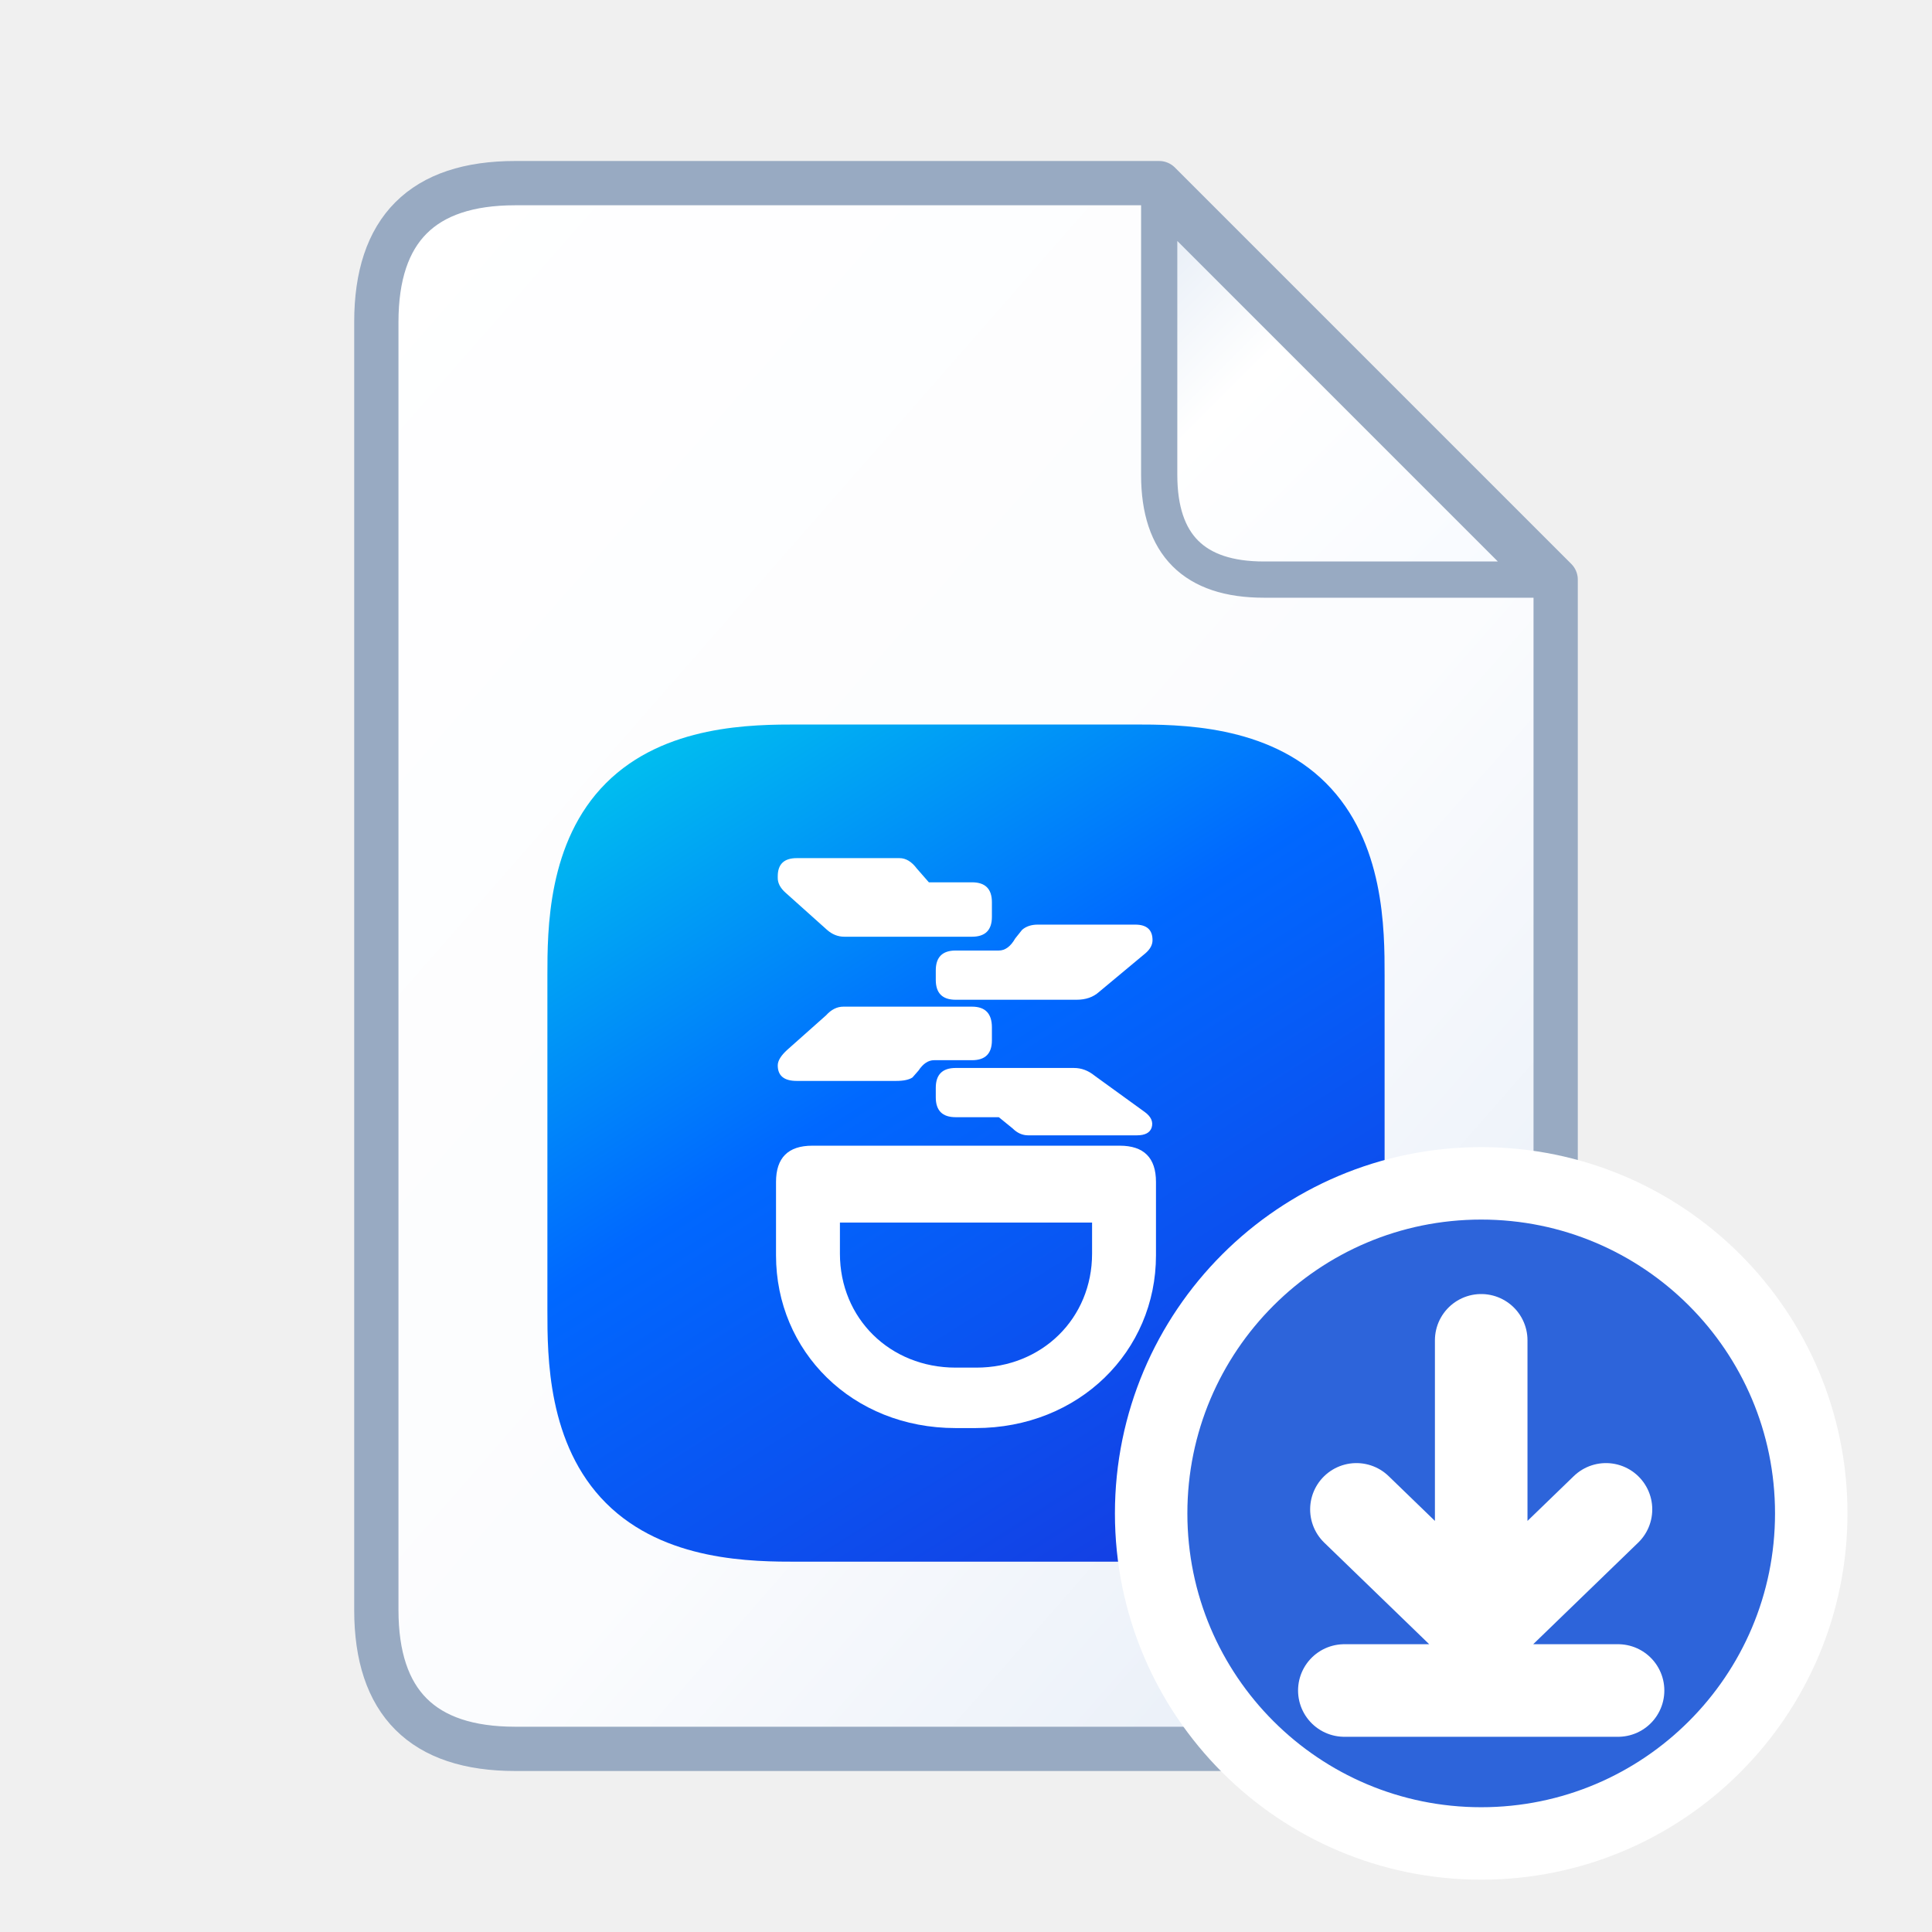
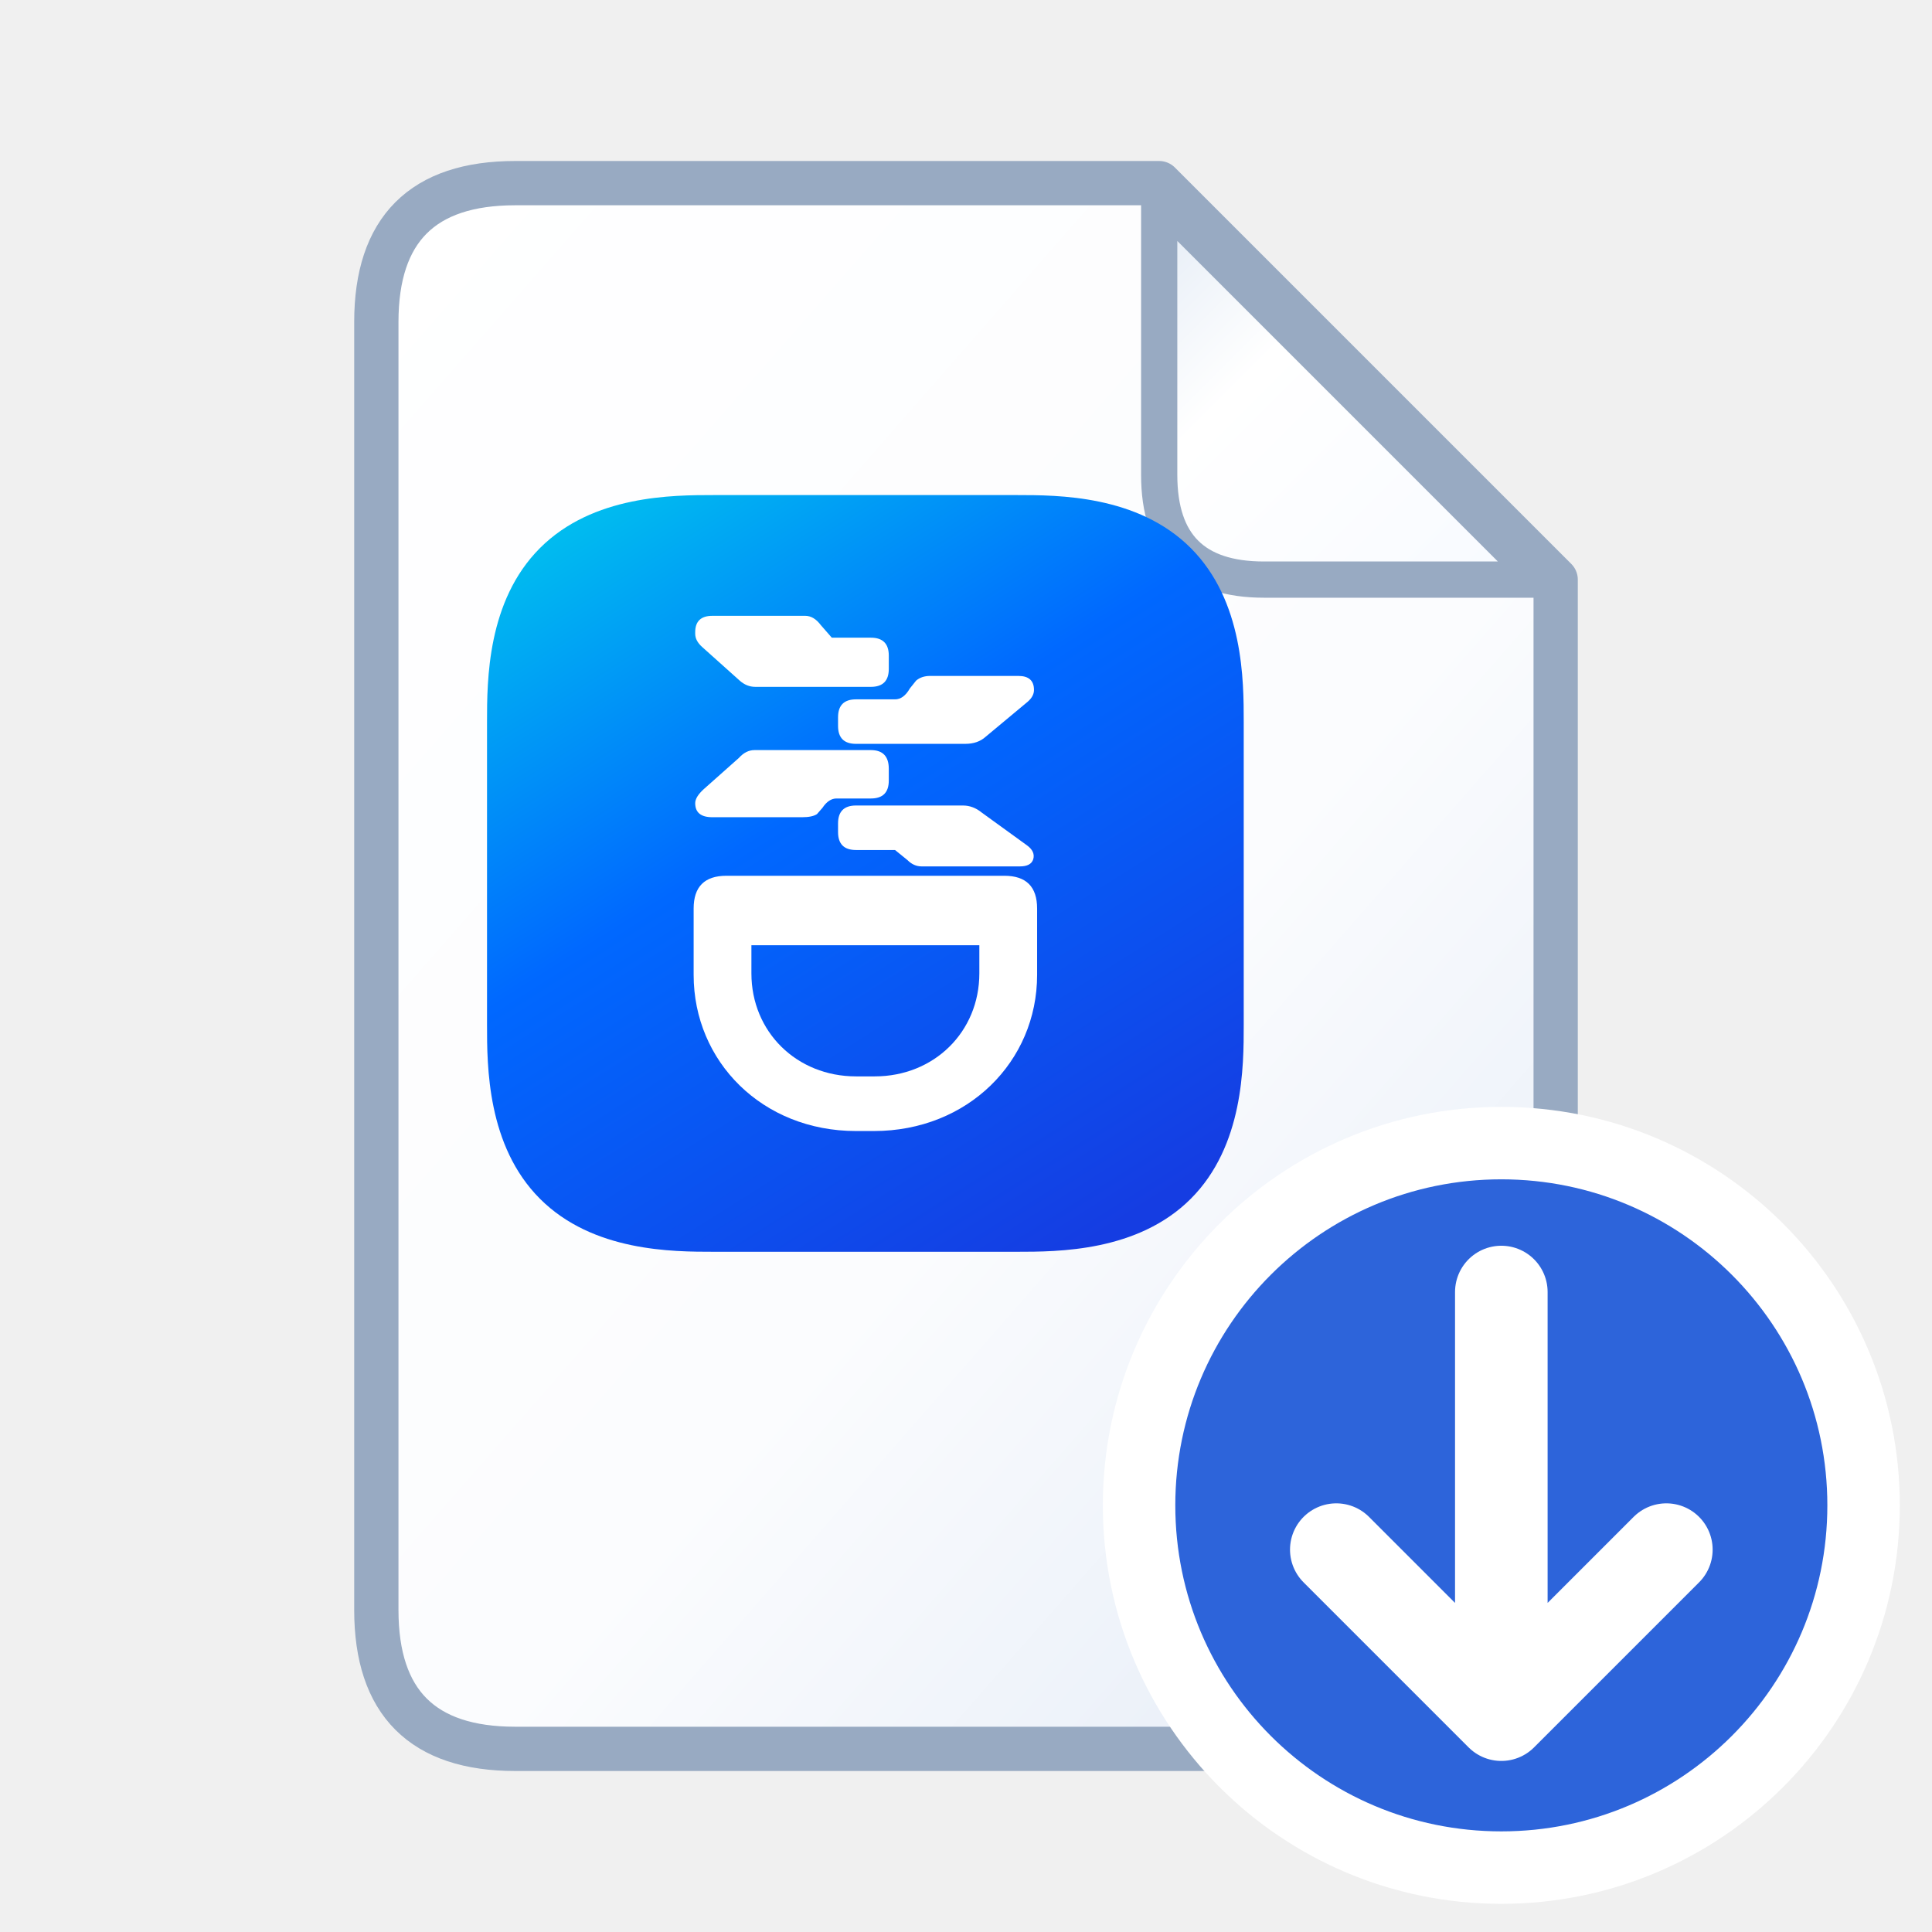
<svg xmlns="http://www.w3.org/2000/svg" width="24" height="24" viewBox="0 0 24 24" fill="none" stroke="#eceef3" stroke-width="1.5" stroke-linecap="round" stroke-linejoin="round">
  <defs>
    <linearGradient id="archive-brand-blue" x1=".15" y1="0" x2=".78" y2="1">
      <stop stop-color="#00beef" />
      <stop offset=".42" stop-color="#0068ff" />
      <stop offset="1" stop-color="#153de2" />
    </linearGradient>
    <linearGradient id="archive-brand-paper" x1="0" y1="0" x2=".85" y2="1">
      <stop stop-color="#fff" />
      <stop offset=".62" stop-color="#fbfcfe" />
      <stop offset="1" stop-color="#e6edf7" />
    </linearGradient>
    <linearGradient id="archive-brand-fold" x1="0" y1="0" x2="1" y2="1">
      <stop stop-color="#e3ebf5" />
      <stop offset=".35" stop-color="#fff" />
      <stop offset="1" stop-color="#f7faff" />
    </linearGradient>
  </defs>
  <path fill="url(#archive-brand-paper)" stroke="#98aac2" stroke-width=".55" d="M6.4 2.275H14.4L19.325 7.2V20.4Q19.325 21.725 18 21.725H6.4Q4.675 21.725 4.675 20V4Q4.675 2.275 6.4 2.275Z" />
  <path fill="url(#archive-brand-fold)" stroke="#98aac2" stroke-width=".45" d="M14.4 2.45V5.9Q14.4 7.2 15.7 7.2H19.15Z" />
-   <path d="M9.92 9H14.08C14.648 9 15.744 9 16.472 9.728C17.2 10.456 17.2 11.552 17.2 12.12V16.28C17.2 16.848 17.2 17.944 16.472 18.672C15.744 19.4 14.648 19.4 14.08 19.4H9.92C9.352 19.4 8.256 19.4 7.528 18.672C6.8 17.944 6.8 16.848 6.8 16.28V12.12C6.8 11.552 6.8 10.456 7.528 9.728C8.256 9 9.352 9 9.92 9Z" fill="url(#archive-brand-blue)" stroke="none" />
-   <g fill="#fff" stroke="none" transform="translate(9.64 10.66) scale(0.01072727) translate(-407 -325)">
+   <path d="M8.87 6.15H12.63C13.143 6.15 14.134 6.15 14.792 6.808C15.45 7.466 15.45 8.457 15.45 8.97V12.73C15.45 13.243 15.45 14.234 14.792 14.892C14.134 15.55 13.143 15.55 12.63 15.55H8.87C8.357 15.55 7.366 15.55 6.708 14.892C6.05 14.234 6.05 13.243 6.05 12.73V8.97C6.05 8.457 6.05 7.466 6.708 6.808C7.366 6.15 8.357 6.15 8.87 6.15Z" fill="url(#archive-brand-blue)" stroke="none" />
+   <g fill="#fff" stroke="none" transform="translate(8.616667 7.65) scale(0.00969697) translate(-407 -325)">
    <path d="M431 325H550Q561 325 570 337L584 353H634Q657 353 657 376V393Q657 416 634 416H486Q475 416 466 408L418 365Q409 357 409 348V346Q409 325 431 325Z" fill-rule="evenodd" />
    <path d="M615 432H665Q676 432 684 418L692 408Q699 402 710 402H823Q843 402 843 420Q843 428 835 435L781 480Q771 489 755 489H615Q592 489 592 466V455Q592 432 615 432Z" fill-rule="evenodd" />
    <path d="M485 497H634Q657 497 657 521V536Q657 559 634 559H590Q580 559 572 571L565 579Q559 583 546 583H431Q409 583 409 565Q409 557 420 547L465 507Q474 497 485 497Z" fill-rule="evenodd" />
    <path d="M615 568H752Q765 568 776 577L834 619Q845 627 842 637Q839 646 825 646H699Q689 646 681 638L665 625H615Q592 625 592 602V591Q592 568 615 568Z" fill-rule="evenodd" />
    <path d="M449 658H805Q847 658 847 700V785C847 896 758 985 638 985H615C495 985 407 896 407 785V700Q407 658 449 658Z M481 747H773V783C773 858 715 915 639 915H615C539 915 481 858 481 783Z" fill-rule="evenodd" />
  </g>
-   <circle cx="18.4" cy="18.8" r="4.1" fill="#2d64da" stroke="#fff" stroke-width=".9" />
-   <path d="M18.4 16.65v3.6m-1.55-1.5 1.55 1.5 1.55-1.5M16.7 21h3.4" fill="none" stroke="#fff" stroke-width="1.15" />
+   <g transform="translate(18.65 18.7)">
+     <circle r="4.5" fill="#2d64da" stroke="#fff" stroke-width=".9" />
+     <path d="M0 -2.65V2.6M-2.05 .55L0 2.6 2.05 .55" fill="none" stroke="#fff" stroke-width="1.15" />
+   </g>
</svg>
